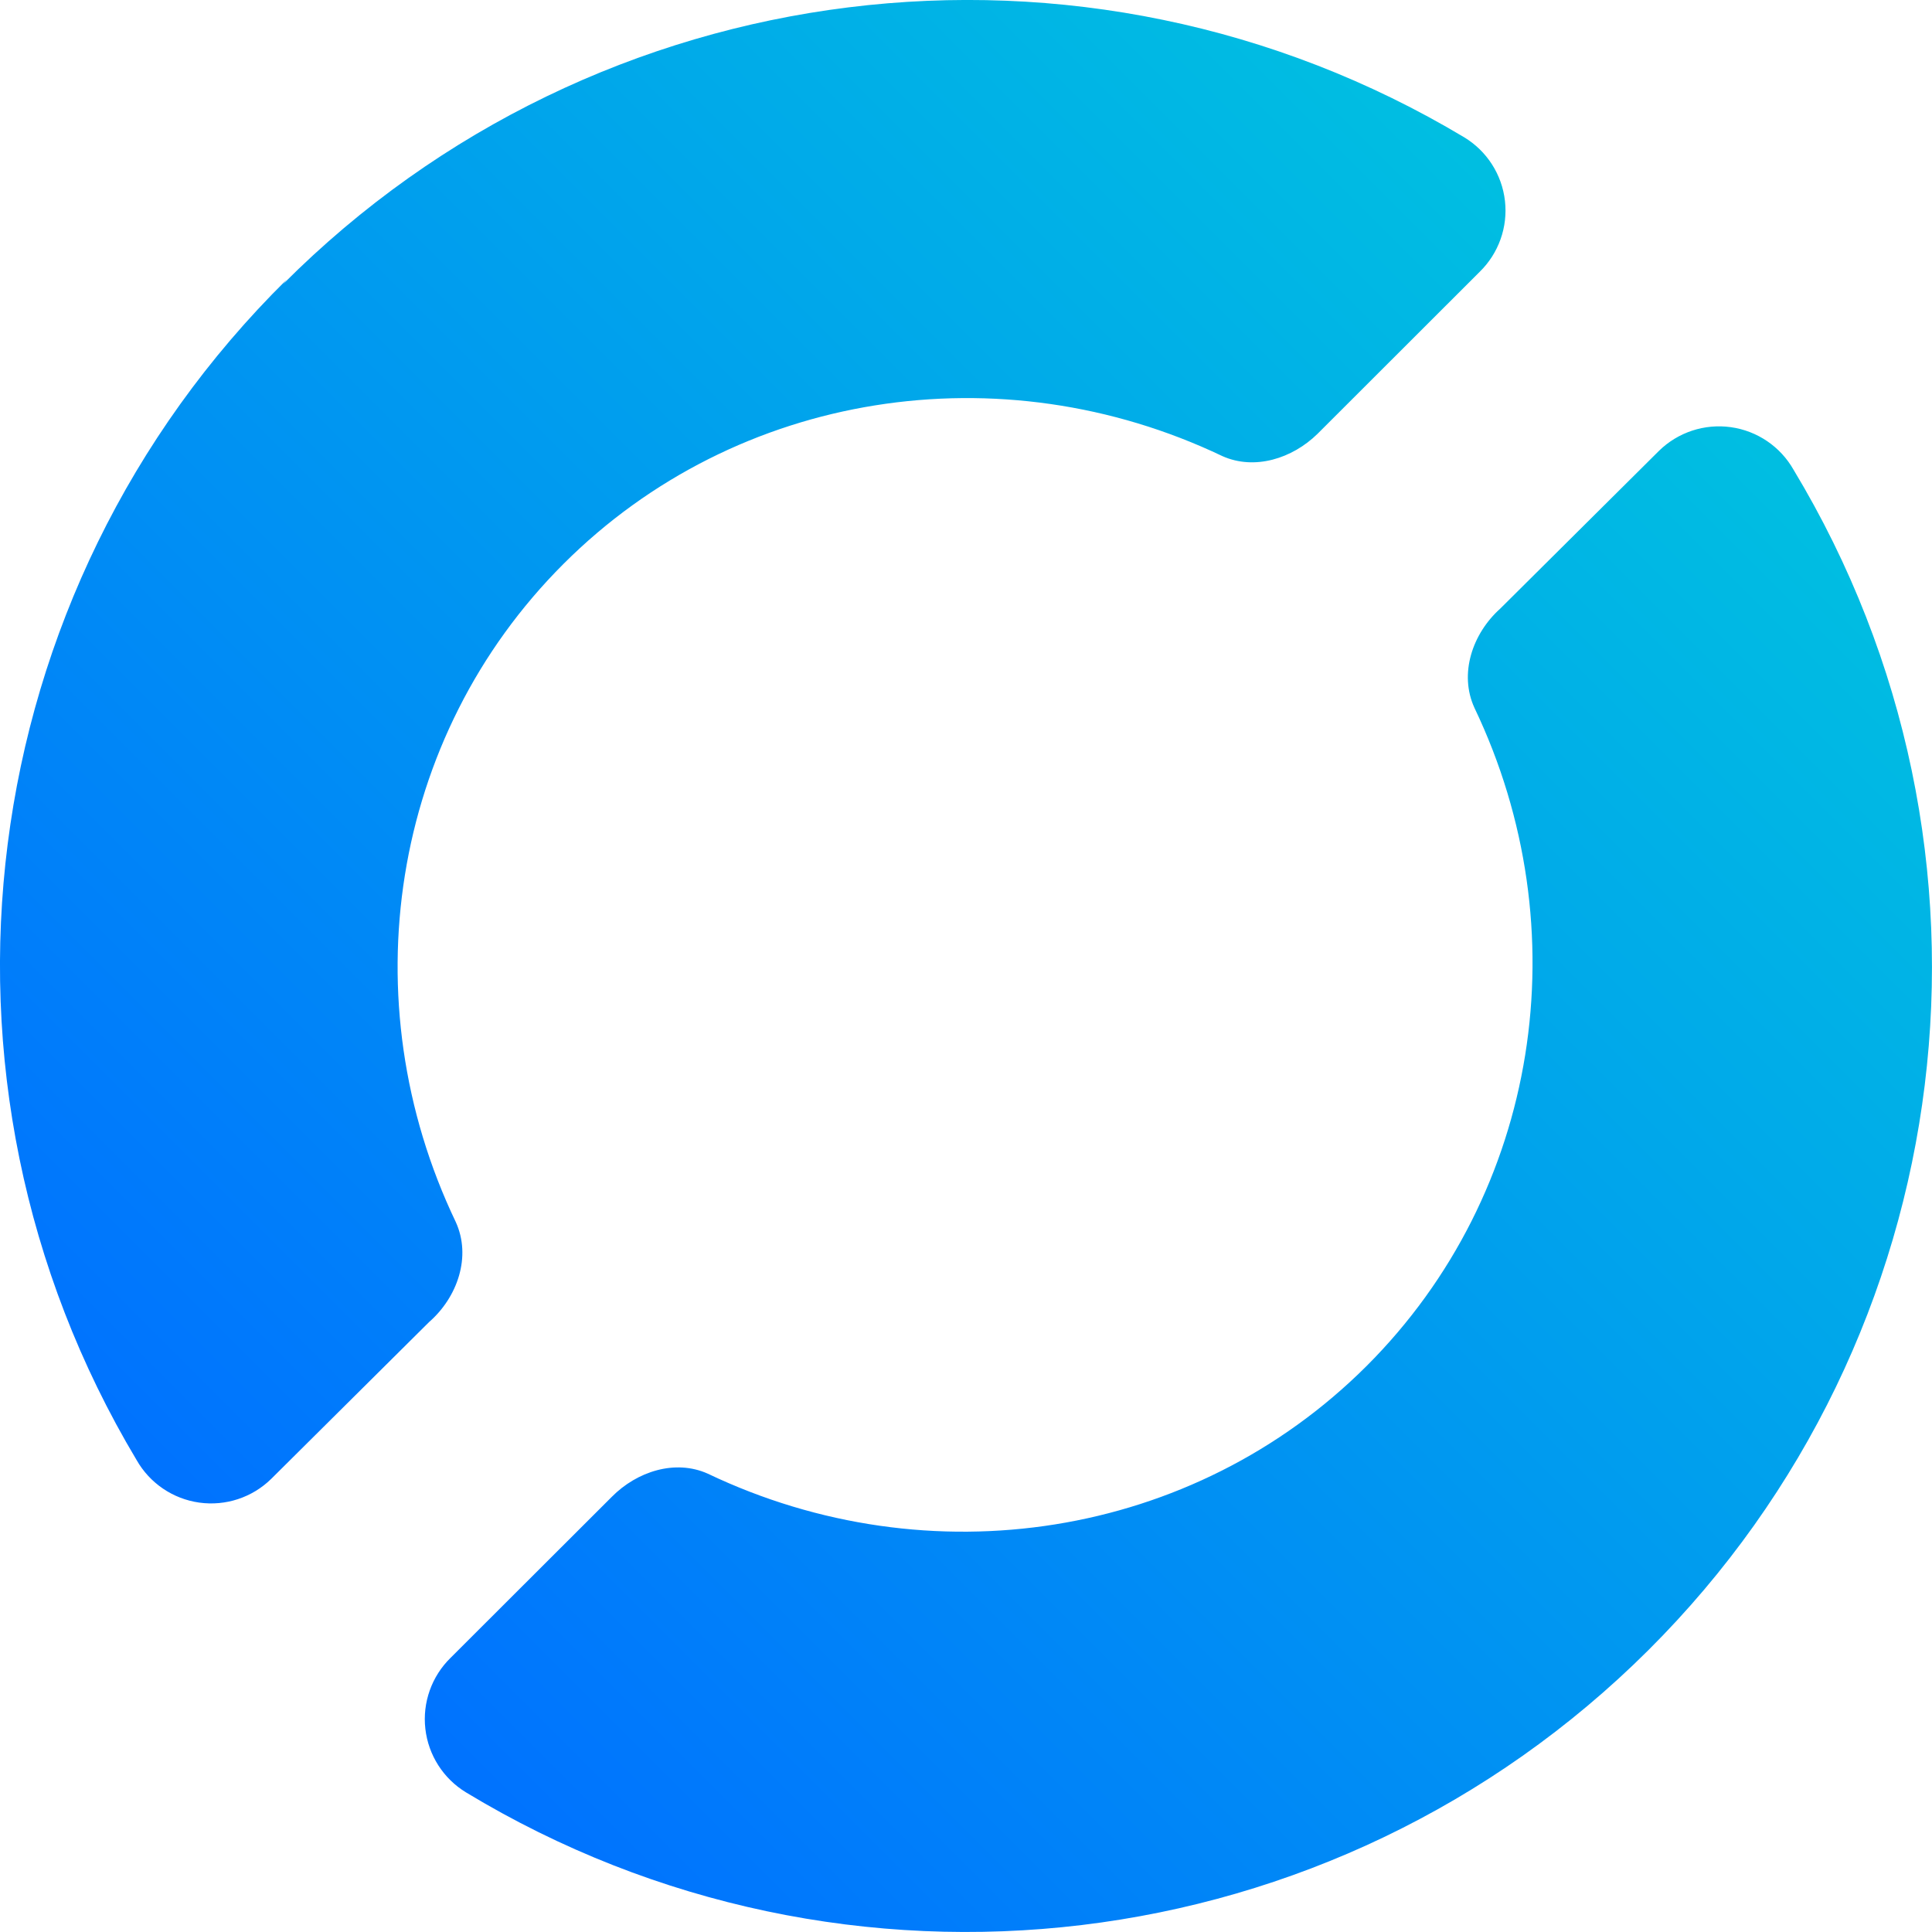
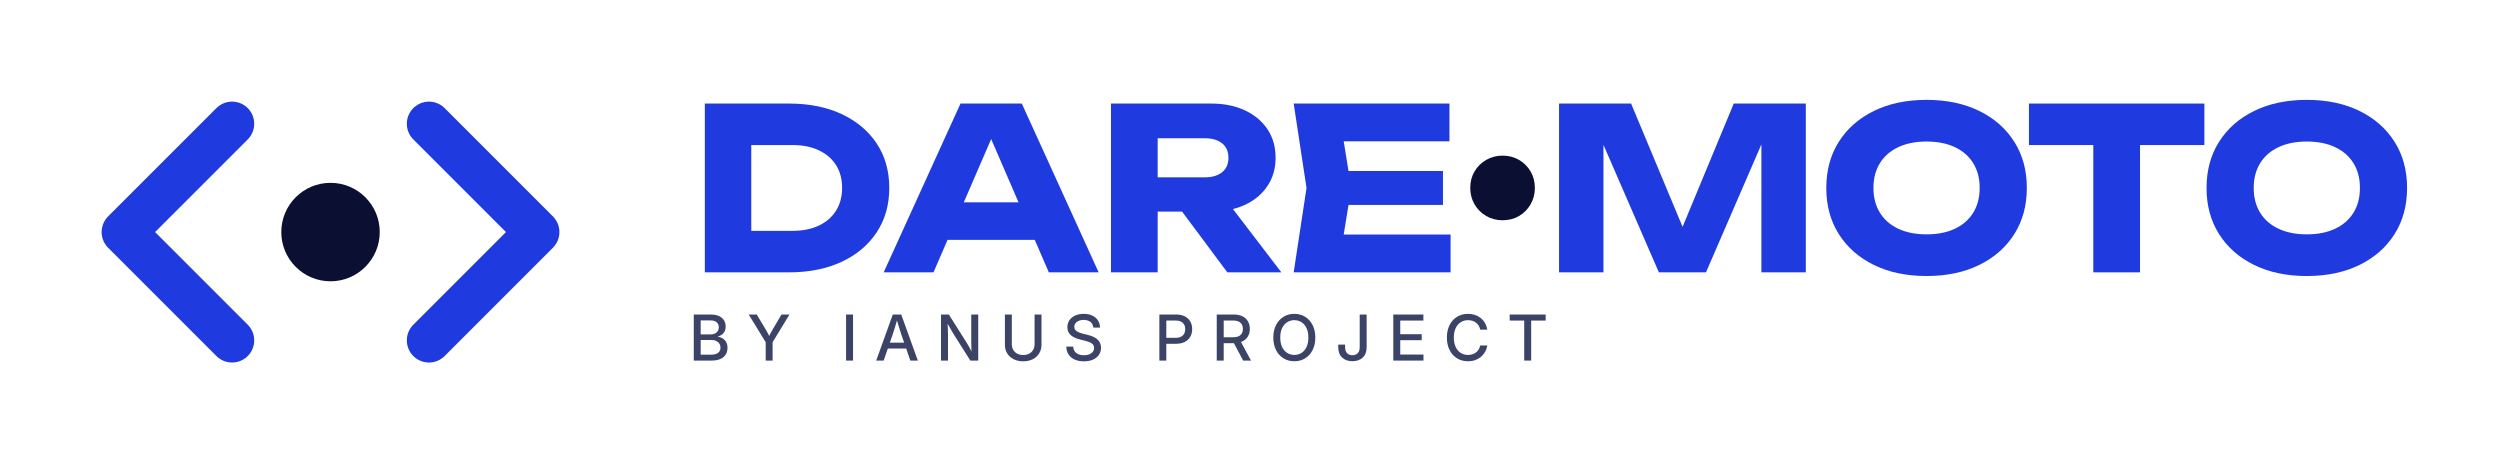
- <svg xmlns="http://www.w3.org/2000/svg" xmlns:xlink="http://www.w3.org/1999/xlink" xml:space="preserve" width="26" height="26" style="isolation:isolate" viewBox="66.993 897.484 26 26">
-   <defs>
-     <linearGradient xlink:href="#a" id="b" x1=".148" x2=".845" y1=".851" y2=".154" gradientTransform="matrix(26.00048 0 0 25.99935 66.993 897.485)" gradientUnits="userSpaceOnUse" />
-   </defs>
-   <linearGradient id="a" x1=".148" x2=".845" y1=".851" y2=".154" gradientTransform="matrix(26.301 0 0 26.331 90.674 911.757)" gradientUnits="userSpaceOnUse">
-     <stop offset="0" stop-color="#004ba6" style="stop-color:#0071ff;stop-opacity:1" />
-     <stop offset="1" stop-color="#00bfe1" style="stop-color:#00bfe1;stop-opacity:1" />
-   </linearGradient>
-   <path fill="url(#a)" d="m89.318 903.552-2.135 2.122c-.376.337-.558.879-.347 1.337 1.422 2.976.882 6.524-1.452 8.856-2.335 2.331-5.887 2.87-8.866 1.449-.439-.197-.954-.03-1.292.312l-2.17 2.167a1.154 1.154 0 0 0 .208 1.81 13.005 13.005 0 0 0 15.91-1.912 12.97 12.97 0 0 0 1.956-15.887 1.154 1.154 0 0 0-1.812-.254zm-18.467-2.305a12.969 12.969 0 0 0-2.02 15.885 1.154 1.154 0 0 0 1.812.254l2.124-2.11c.385-.336.572-.884.359-1.348-1.423-2.976-.884-6.524 1.451-8.856 2.334-2.332 5.887-2.871 8.866-1.45.434.194.942.033 1.281-.3l2.182-2.18a1.152 1.152 0 0 0-.208-1.81 13.009 13.009 0 0 0-15.893 1.973z" style="fill:url(#b);stroke-width:.988" />
+ <svg xmlns="http://www.w3.org/2000/svg" width="711" height="132" viewBox="0 0 711 132">
+   <g transform="translate(24 24.0) scale(1.4)">
+     <polyline points="30,8 8,30 30,52" fill="none" stroke="#1F3BE0" stroke-width="9" stroke-linecap="round" stroke-linejoin="round" />
+     <polyline points="70,8 92,30 70,52" fill="none" stroke="#1F3BE0" stroke-width="9" stroke-linecap="round" stroke-linejoin="round" />
+     <circle cx="50" cy="30" r="10" fill="#0B1033" />
+   </g>
+   <path d="M224.416 29.452Q232.954 29.452 239.36 32.441Q245.766 35.43 249.338 40.819Q252.909 46.207 252.909 53.452Q252.909 60.659 249.338 66.067Q245.766 71.475 239.36 74.463Q232.954 77.452 224.416 77.452H200.454V29.452ZM213.664 71.859 207.341 65.651H225.414Q229.728 65.651 232.896 64.147Q236.064 62.643 237.779 59.897Q239.495 57.151 239.495 53.452Q239.495 49.689 237.779 46.975Q236.064 44.262 232.896 42.758Q229.728 41.254 225.414 41.254H207.341L213.664 35.046Z" fill="#1F3BE0" />
+   <path d="M265.106 68.21V57.548H298.142V68.21ZM290.603 29.452 312.453 77.452H298.283L279.966 35.11H283.806L265.489 77.452H251.32L273.17 29.452Z" fill="#1F3BE0" />
+   <path d="M325.149 50.431H342.634Q345.782 50.431 347.574 48.972Q349.366 47.513 349.366 44.876Q349.366 42.214 347.574 40.767Q345.782 39.321 342.634 39.321H323.28L329.245 32.972V77.452H315.958V29.452H344.477Q349.955 29.452 354.07 31.391Q358.186 33.331 360.483 36.774Q362.781 40.217 362.781 44.876Q362.781 49.407 360.483 52.87Q358.186 56.332 354.07 58.252Q349.955 60.172 344.477 60.172H325.149ZM332.317 54.988H347.229L364.419 77.452H349.046Z" fill="#1F3BE0" />
+   <path d="M410.382 48.627V58.278H375.272V48.627ZM384.296 53.452 381.173 72.742 375.797 66.7H412.546V77.452H367.925L371.573 53.452L367.925 29.452H412.226V40.204H375.797L381.173 34.162Z" fill="#1F3BE0" />
+   <path d="M427.323 62.642Q424.768 62.642 422.669 61.426Q420.57 60.211 419.354 58.109Q418.138 56.007 418.138 53.455Q418.138 50.828 419.354 48.761Q420.57 46.694 422.671 45.478Q424.773 44.262 427.325 44.262Q429.952 44.262 432.019 45.478Q434.086 46.694 435.302 48.76Q436.518 50.827 436.518 53.457Q436.518 56.012 435.302 58.111Q434.086 60.211 432.02 61.426Q429.953 62.642 427.323 62.642Z" fill="#0B1033" />
+   <path d="M513.573 29.452V77.452H500.939V34.201L503.794 34.482L485.182 77.452H471.781L453.169 34.623L456.024 34.303V77.452H443.39V29.452H463.883L481.086 70.655H475.979L493.08 29.452Z" fill="#1F3BE0" />
+   <path d="M547.914 78.502Q539.376 78.502 532.957 75.366Q526.538 72.23 522.966 66.591Q519.395 60.953 519.395 53.452Q519.395 45.951 522.966 40.313Q526.538 34.675 532.957 31.539Q539.376 28.403 547.914 28.403Q556.451 28.403 562.87 31.539Q569.29 34.675 572.861 40.313Q576.432 45.951 576.432 53.452Q576.432 60.953 572.861 66.591Q569.29 72.23 562.87 75.366Q556.451 78.502 547.914 78.502ZM547.914 66.649Q552.586 66.649 555.965 65.055Q559.344 63.462 561.181 60.499Q563.018 57.535 563.018 53.452Q563.018 49.369 561.181 46.406Q559.344 43.442 555.965 41.849Q552.586 40.255 547.914 40.255Q543.267 40.255 539.875 41.849Q536.483 43.442 534.646 46.406Q532.809 49.369 532.809 53.452Q532.809 57.535 534.646 60.499Q536.483 63.462 539.875 65.055Q543.267 66.649 547.914 66.649Z" fill="#1F3BE0" />
+   <path d="M595.336 35.276H608.622V77.452H595.336ZM577.032 29.452H626.926V41.254H577.032Z" fill="#1F3BE0" />
+   <path d="M656.058 78.502Q647.52 78.502 641.101 75.366Q634.682 72.23 631.11 66.591Q627.539 60.953 627.539 53.452Q627.539 45.951 631.11 40.313Q634.682 34.675 641.101 31.539Q647.52 28.403 656.058 28.403Q664.595 28.403 671.014 31.539Q677.434 34.675 681.005 40.313Q684.576 45.951 684.576 53.452Q684.576 60.953 681.005 66.591Q677.434 72.23 671.014 75.366Q664.595 78.502 656.058 78.502ZM656.058 66.649Q660.73 66.649 664.109 65.055Q667.488 63.462 669.325 60.499Q671.162 57.535 671.162 53.452Q671.162 49.369 669.325 46.406Q667.488 43.442 664.109 41.849Q660.73 40.255 656.058 40.255Q651.411 40.255 648.019 41.849Q644.627 43.442 642.79 46.406Q640.953 49.369 640.953 53.452Q640.953 57.535 642.79 60.499Q644.627 63.462 648.019 65.055Q651.411 66.649 656.058 66.649Z" fill="#1F3BE0" />
+   <path d="M197.307 102.548V89.452H202.174Q203.544 89.452 204.483 89.892Q205.422 90.332 205.904 91.105Q206.386 91.879 206.386 92.891Q206.386 93.673 206.104 94.234Q205.822 94.795 205.326 95.156Q204.83 95.517 204.18 95.705V95.771Q204.896 95.845 205.515 96.228Q206.135 96.611 206.518 97.288Q206.901 97.966 206.901 98.935Q206.901 99.995 206.404 100.811Q205.906 101.627 204.896 102.087Q203.886 102.548 202.349 102.548ZM199.275 100.868H202.189Q203.561 100.868 204.234 100.337Q204.908 99.806 204.908 98.888Q204.908 98.238 204.593 97.743Q204.278 97.249 203.688 96.968Q203.097 96.687 202.265 96.687H199.275ZM199.275 95.107H202.076Q202.782 95.107 203.313 94.86Q203.844 94.612 204.138 94.156Q204.432 93.7 204.432 93.08Q204.432 92.209 203.833 91.669Q203.233 91.129 202.099 91.129H199.275Z" fill="#3B4466" />
+   <path d="M217.761 102.548V97.325L212.933 89.452H215.223L217.704 93.607Q218.088 94.243 218.417 94.858Q218.746 95.472 219.084 96.223H218.439Q218.769 95.466 219.099 94.848Q219.428 94.23 219.797 93.607L222.25 89.452H224.528L219.726 97.325V102.548Z" fill="#3B4466" />
+   <path d="M242.604 89.452V102.548H240.625V89.452Z" fill="#3B4466" />
+   <path d="M249.194 102.548 253.908 89.452H256.31L261.039 102.548H258.897L256.363 95.206Q256.059 94.29 255.702 93.135Q255.346 91.981 254.86 90.313H255.347Q254.864 91.987 254.507 93.148Q254.151 94.309 253.852 95.206L251.311 102.548ZM251.782 99.125V97.459H258.452V99.125Z" fill="#3B4466" />
+   <path d="M267.623 102.548V89.452H269.852L274.82 97.314Q275.03 97.643 275.321 98.144Q275.613 98.645 275.941 99.248Q276.27 99.85 276.578 100.492L276.355 100.738Q276.31 100.122 276.279 99.421Q276.249 98.719 276.236 98.094Q276.223 97.469 276.223 97.095V89.452H278.211V102.548H275.968L271.521 95.52Q271.249 95.082 270.91 94.514Q270.57 93.945 270.144 93.193Q269.718 92.441 269.174 91.472L269.472 91.259Q269.52 92.245 269.552 93.074Q269.583 93.904 269.598 94.523Q269.614 95.142 269.614 95.505V102.548Z" fill="#3B4466" />
+   <path d="M290.998 102.755Q289.428 102.755 288.256 102.15Q287.083 101.545 286.438 100.484Q285.793 99.423 285.793 98.055V89.452H287.761V97.897Q287.761 98.786 288.154 99.479Q288.548 100.171 289.274 100.568Q290 100.964 291 100.964Q292 100.964 292.723 100.567Q293.447 100.17 293.838 99.479Q294.23 98.787 294.23 97.897V89.452H296.198V98.055Q296.198 99.425 295.553 100.486Q294.908 101.546 293.74 102.151Q292.571 102.755 290.998 102.755Z" fill="#3B4466" />
+   <path d="M308.252 102.761Q306.73 102.761 305.619 102.255Q304.507 101.749 303.895 100.81Q303.283 99.872 303.254 98.572H305.23Q305.261 99.366 305.646 99.918Q306.03 100.47 306.703 100.754Q307.376 101.038 308.252 101.038Q309.116 101.038 309.77 100.779Q310.424 100.519 310.795 100.045Q311.166 99.57 311.166 98.937Q311.166 98.402 310.882 98.032Q310.598 97.662 310.043 97.399Q309.488 97.135 308.668 96.935L307.187 96.56Q305.369 96.107 304.464 95.257Q303.56 94.408 303.56 93.056Q303.56 91.912 304.153 91.058Q304.747 90.204 305.799 89.73Q306.851 89.257 308.216 89.257Q309.598 89.257 310.629 89.744Q311.66 90.231 312.241 91.109Q312.822 91.986 312.856 93.161H310.939Q310.856 92.131 310.11 91.554Q309.365 90.977 308.18 90.977Q307.393 90.977 306.795 91.231Q306.197 91.485 305.863 91.931Q305.529 92.377 305.529 92.954Q305.529 93.492 305.839 93.857Q306.149 94.222 306.699 94.469Q307.249 94.716 307.971 94.895L309.317 95.232Q310.144 95.431 310.84 95.736Q311.536 96.04 312.05 96.476Q312.563 96.913 312.846 97.508Q313.13 98.103 313.13 98.887Q313.13 100.035 312.54 100.909Q311.95 101.784 310.856 102.272Q309.762 102.761 308.252 102.761Z" fill="#3B4466" />
+   <path d="M329.723 102.548V89.452H334.502Q335.958 89.452 336.974 89.978Q337.991 90.503 338.522 91.438Q339.054 92.373 339.054 93.608Q339.054 94.843 338.513 95.78Q337.973 96.717 336.947 97.245Q335.922 97.773 334.464 97.773H330.945V96.076H334.358Q335.258 96.076 335.863 95.767Q336.468 95.458 336.775 94.9Q337.082 94.342 337.082 93.608Q337.082 92.868 336.775 92.319Q336.468 91.769 335.862 91.463Q335.255 91.156 334.352 91.156H331.702V102.548Z" fill="#3B4466" />
+   <path d="M346.043 102.548V89.452H350.899Q352.354 89.452 353.37 89.961Q354.387 90.47 354.919 91.392Q355.45 92.314 355.45 93.548Q355.45 94.779 354.899 95.691Q354.348 96.603 353.312 97.101Q352.277 97.599 350.817 97.599H347.18V95.913H350.762Q351.659 95.913 352.262 95.627Q352.865 95.342 353.172 94.811Q353.479 94.28 353.479 93.548Q353.479 92.805 353.17 92.272Q352.861 91.738 352.256 91.445Q351.652 91.153 350.748 91.153H348.022V102.548ZM353.548 102.548 350.413 96.641H352.591L355.784 102.548Z" fill="#3B4466" />
+   <path d="M368.106 102.743Q366.384 102.743 365.033 101.91Q363.681 101.078 362.905 99.563Q362.129 98.048 362.129 96.009Q362.129 93.955 362.905 92.439Q363.681 90.924 365.033 90.09Q366.384 89.257 368.106 89.257Q369.832 89.257 371.179 90.09Q372.526 90.924 373.301 92.439Q374.076 93.955 374.076 96.009Q374.076 98.05 373.301 99.565Q372.526 101.079 371.179 101.911Q369.832 102.743 368.106 102.743ZM368.106 100.943Q369.23 100.943 370.134 100.372Q371.039 99.802 371.57 98.699Q372.101 97.596 372.101 96.009Q372.101 94.409 371.57 93.304Q371.039 92.198 370.134 91.628Q369.23 91.057 368.106 91.057Q366.981 91.057 366.074 91.629Q365.168 92.201 364.636 93.307Q364.104 94.413 364.104 96.009Q364.104 97.596 364.636 98.697Q365.168 99.799 366.074 100.371Q366.981 100.943 368.106 100.943Z" fill="#3B4466" />
+   <path d="M384.632 102.727Q382.816 102.727 381.706 101.693Q380.596 100.659 380.596 98.741V97.996H382.547V98.751Q382.547 99.864 383.114 100.446Q383.682 101.028 384.625 101.028Q385.563 101.028 386.131 100.446Q386.699 99.864 386.699 98.749V89.452H388.674V98.749Q388.674 100.664 387.563 101.695Q386.453 102.727 384.632 102.727Z" fill="#3B4466" />
+   <path d="M396.252 102.548V89.452H404.81V91.169H398.231V95.05H404.331V96.751H398.231V100.831H404.836V102.548Z" fill="#3B4466" />
+   <path d="M417.512 102.743Q415.753 102.743 414.395 101.912Q413.037 101.082 412.266 99.567Q411.495 98.052 411.495 96.009Q411.495 93.951 412.265 92.435Q413.035 90.92 414.396 90.088Q415.756 89.257 417.512 89.257Q418.566 89.257 419.486 89.566Q420.406 89.875 421.131 90.463Q421.856 91.051 422.332 91.882Q422.808 92.713 422.979 93.761H420.977Q420.842 93.109 420.529 92.607Q420.216 92.105 419.761 91.757Q419.307 91.41 418.74 91.233Q418.172 91.057 417.527 91.057Q416.31 91.057 415.397 91.658Q414.484 92.259 413.977 93.369Q413.47 94.478 413.47 96.009Q413.47 97.536 413.978 98.642Q414.487 99.749 415.4 100.346Q416.313 100.943 417.526 100.943Q418.171 100.943 418.735 100.765Q419.3 100.588 419.755 100.244Q420.21 99.899 420.526 99.398Q420.841 98.896 420.982 98.249H422.98Q422.82 99.261 422.349 100.086Q421.879 100.911 421.157 101.507Q420.435 102.103 419.511 102.423Q418.586 102.743 417.512 102.743Z" fill="#3B4466" />
+   <path d="M429.352 91.169V89.452H439.584V91.169H435.465V102.548H433.486V91.169Z" fill="#3B4466" />
</svg>
